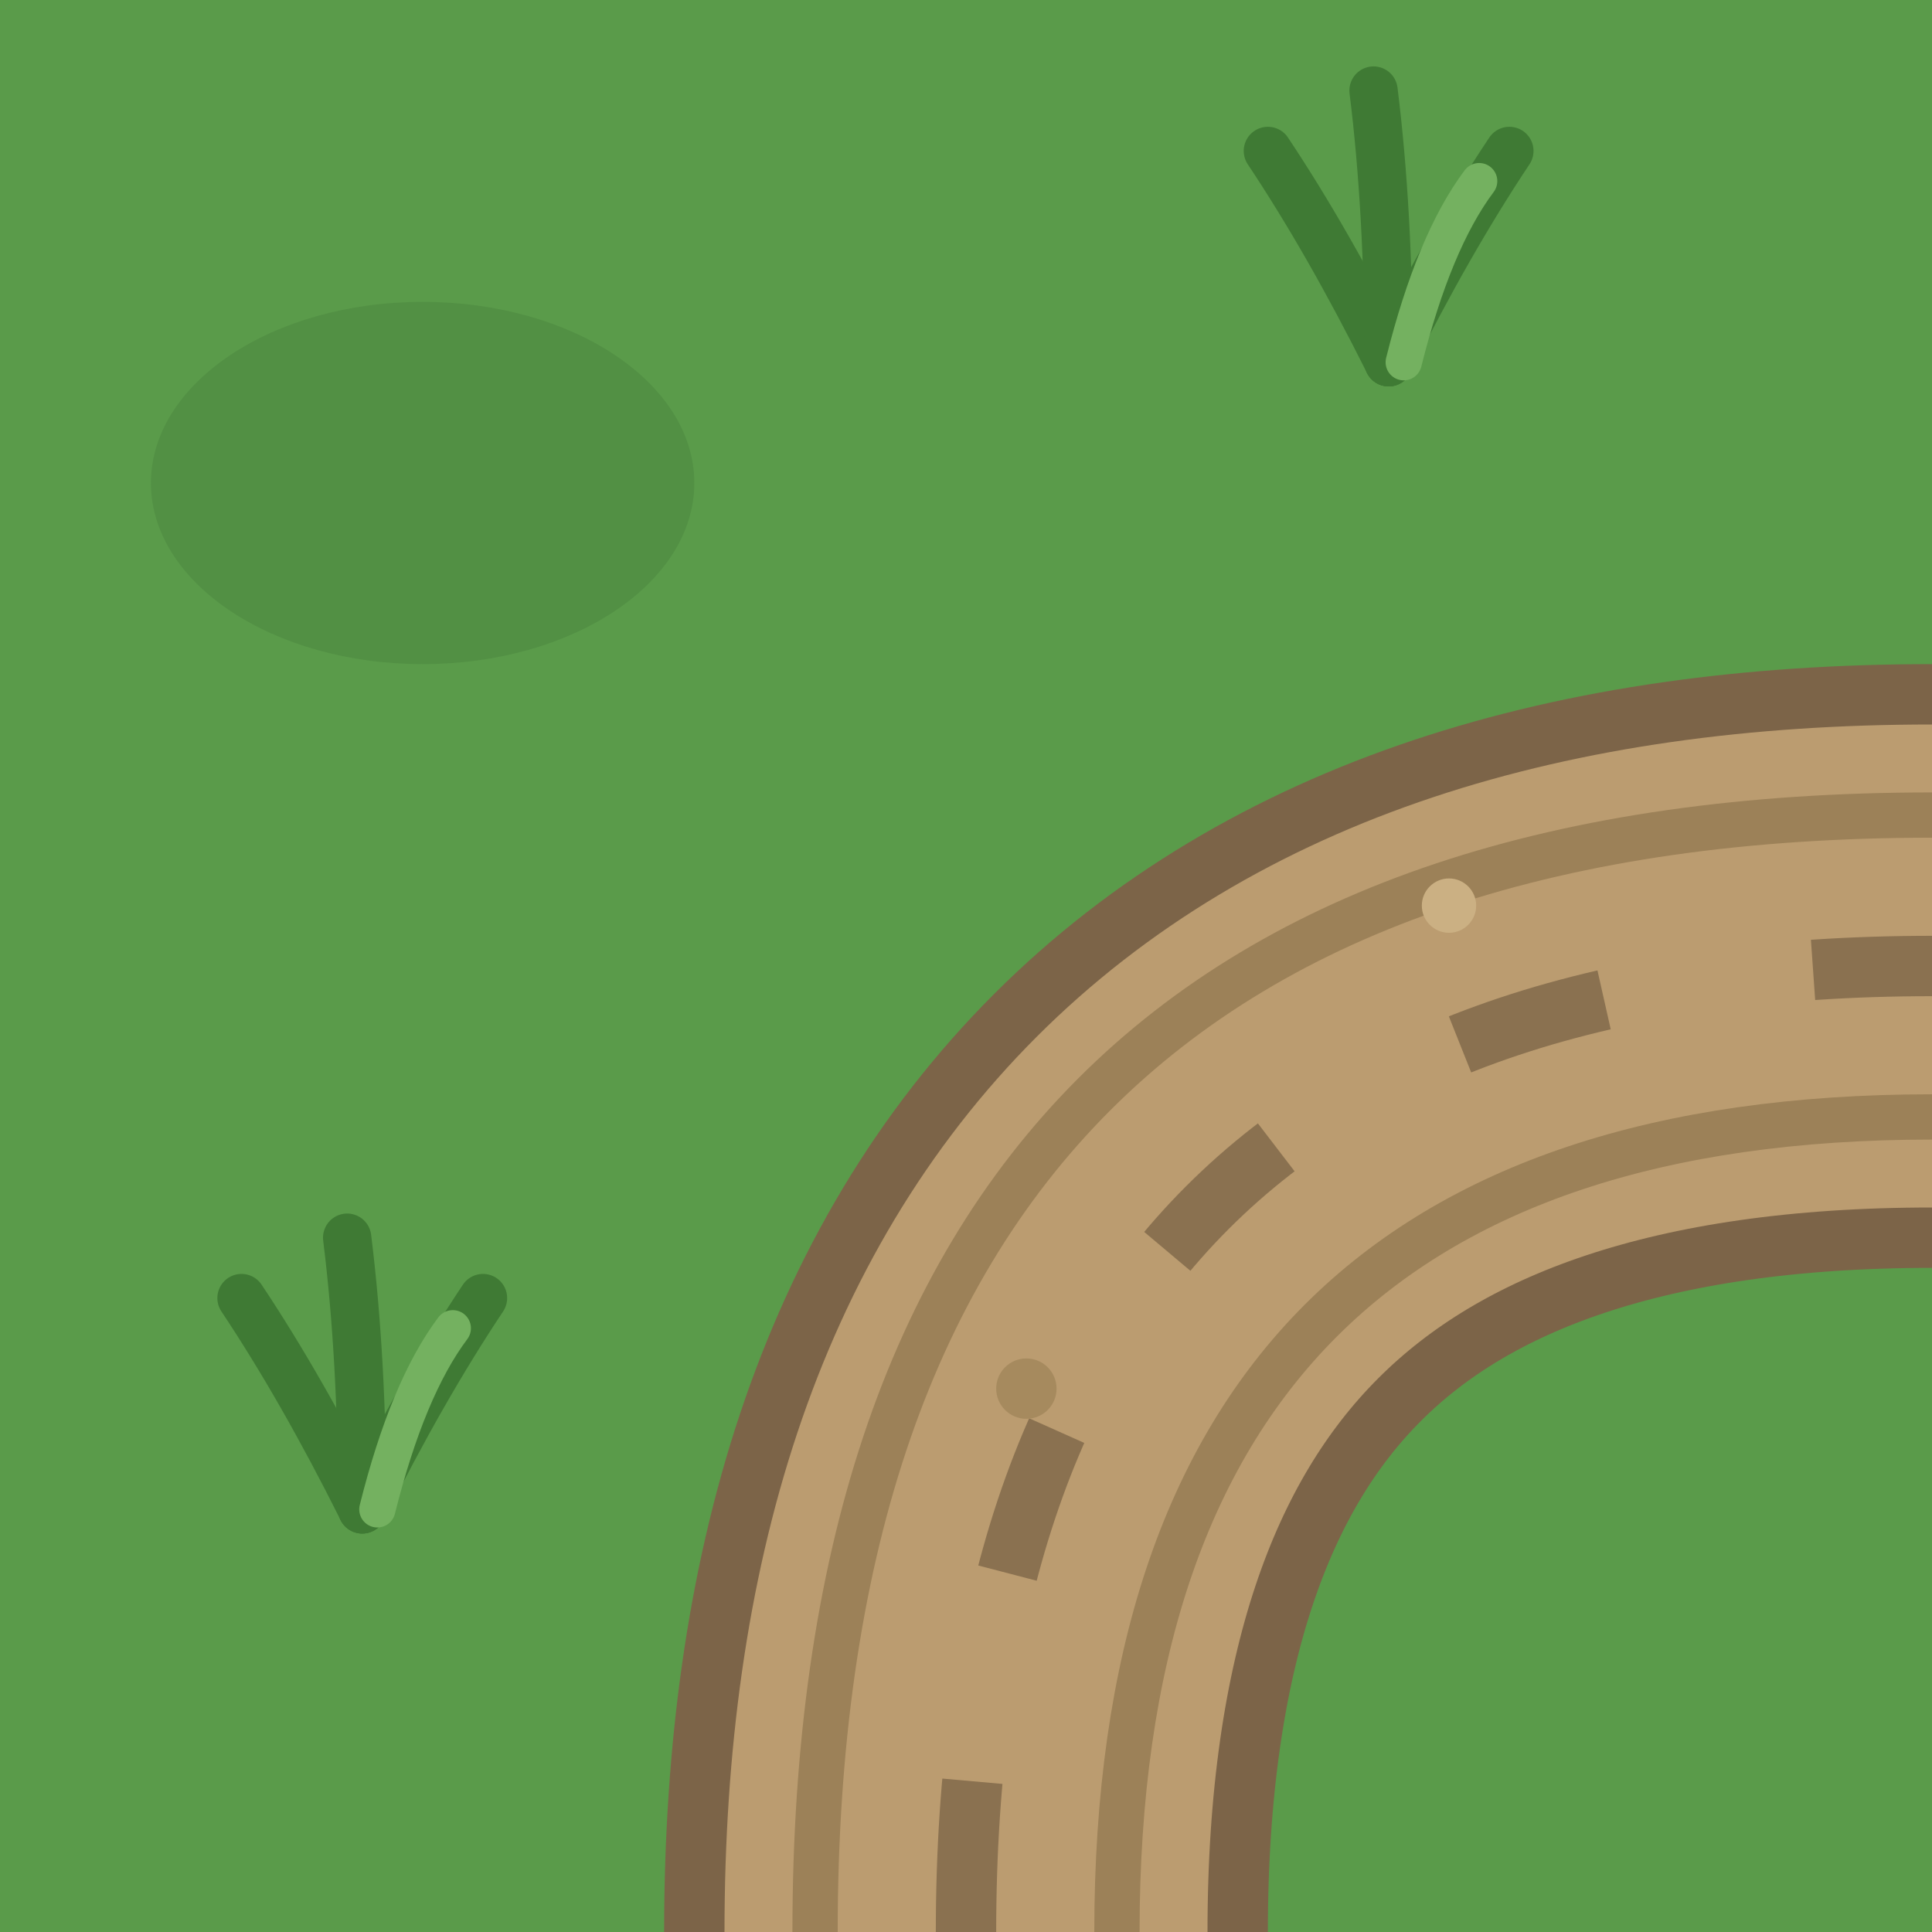
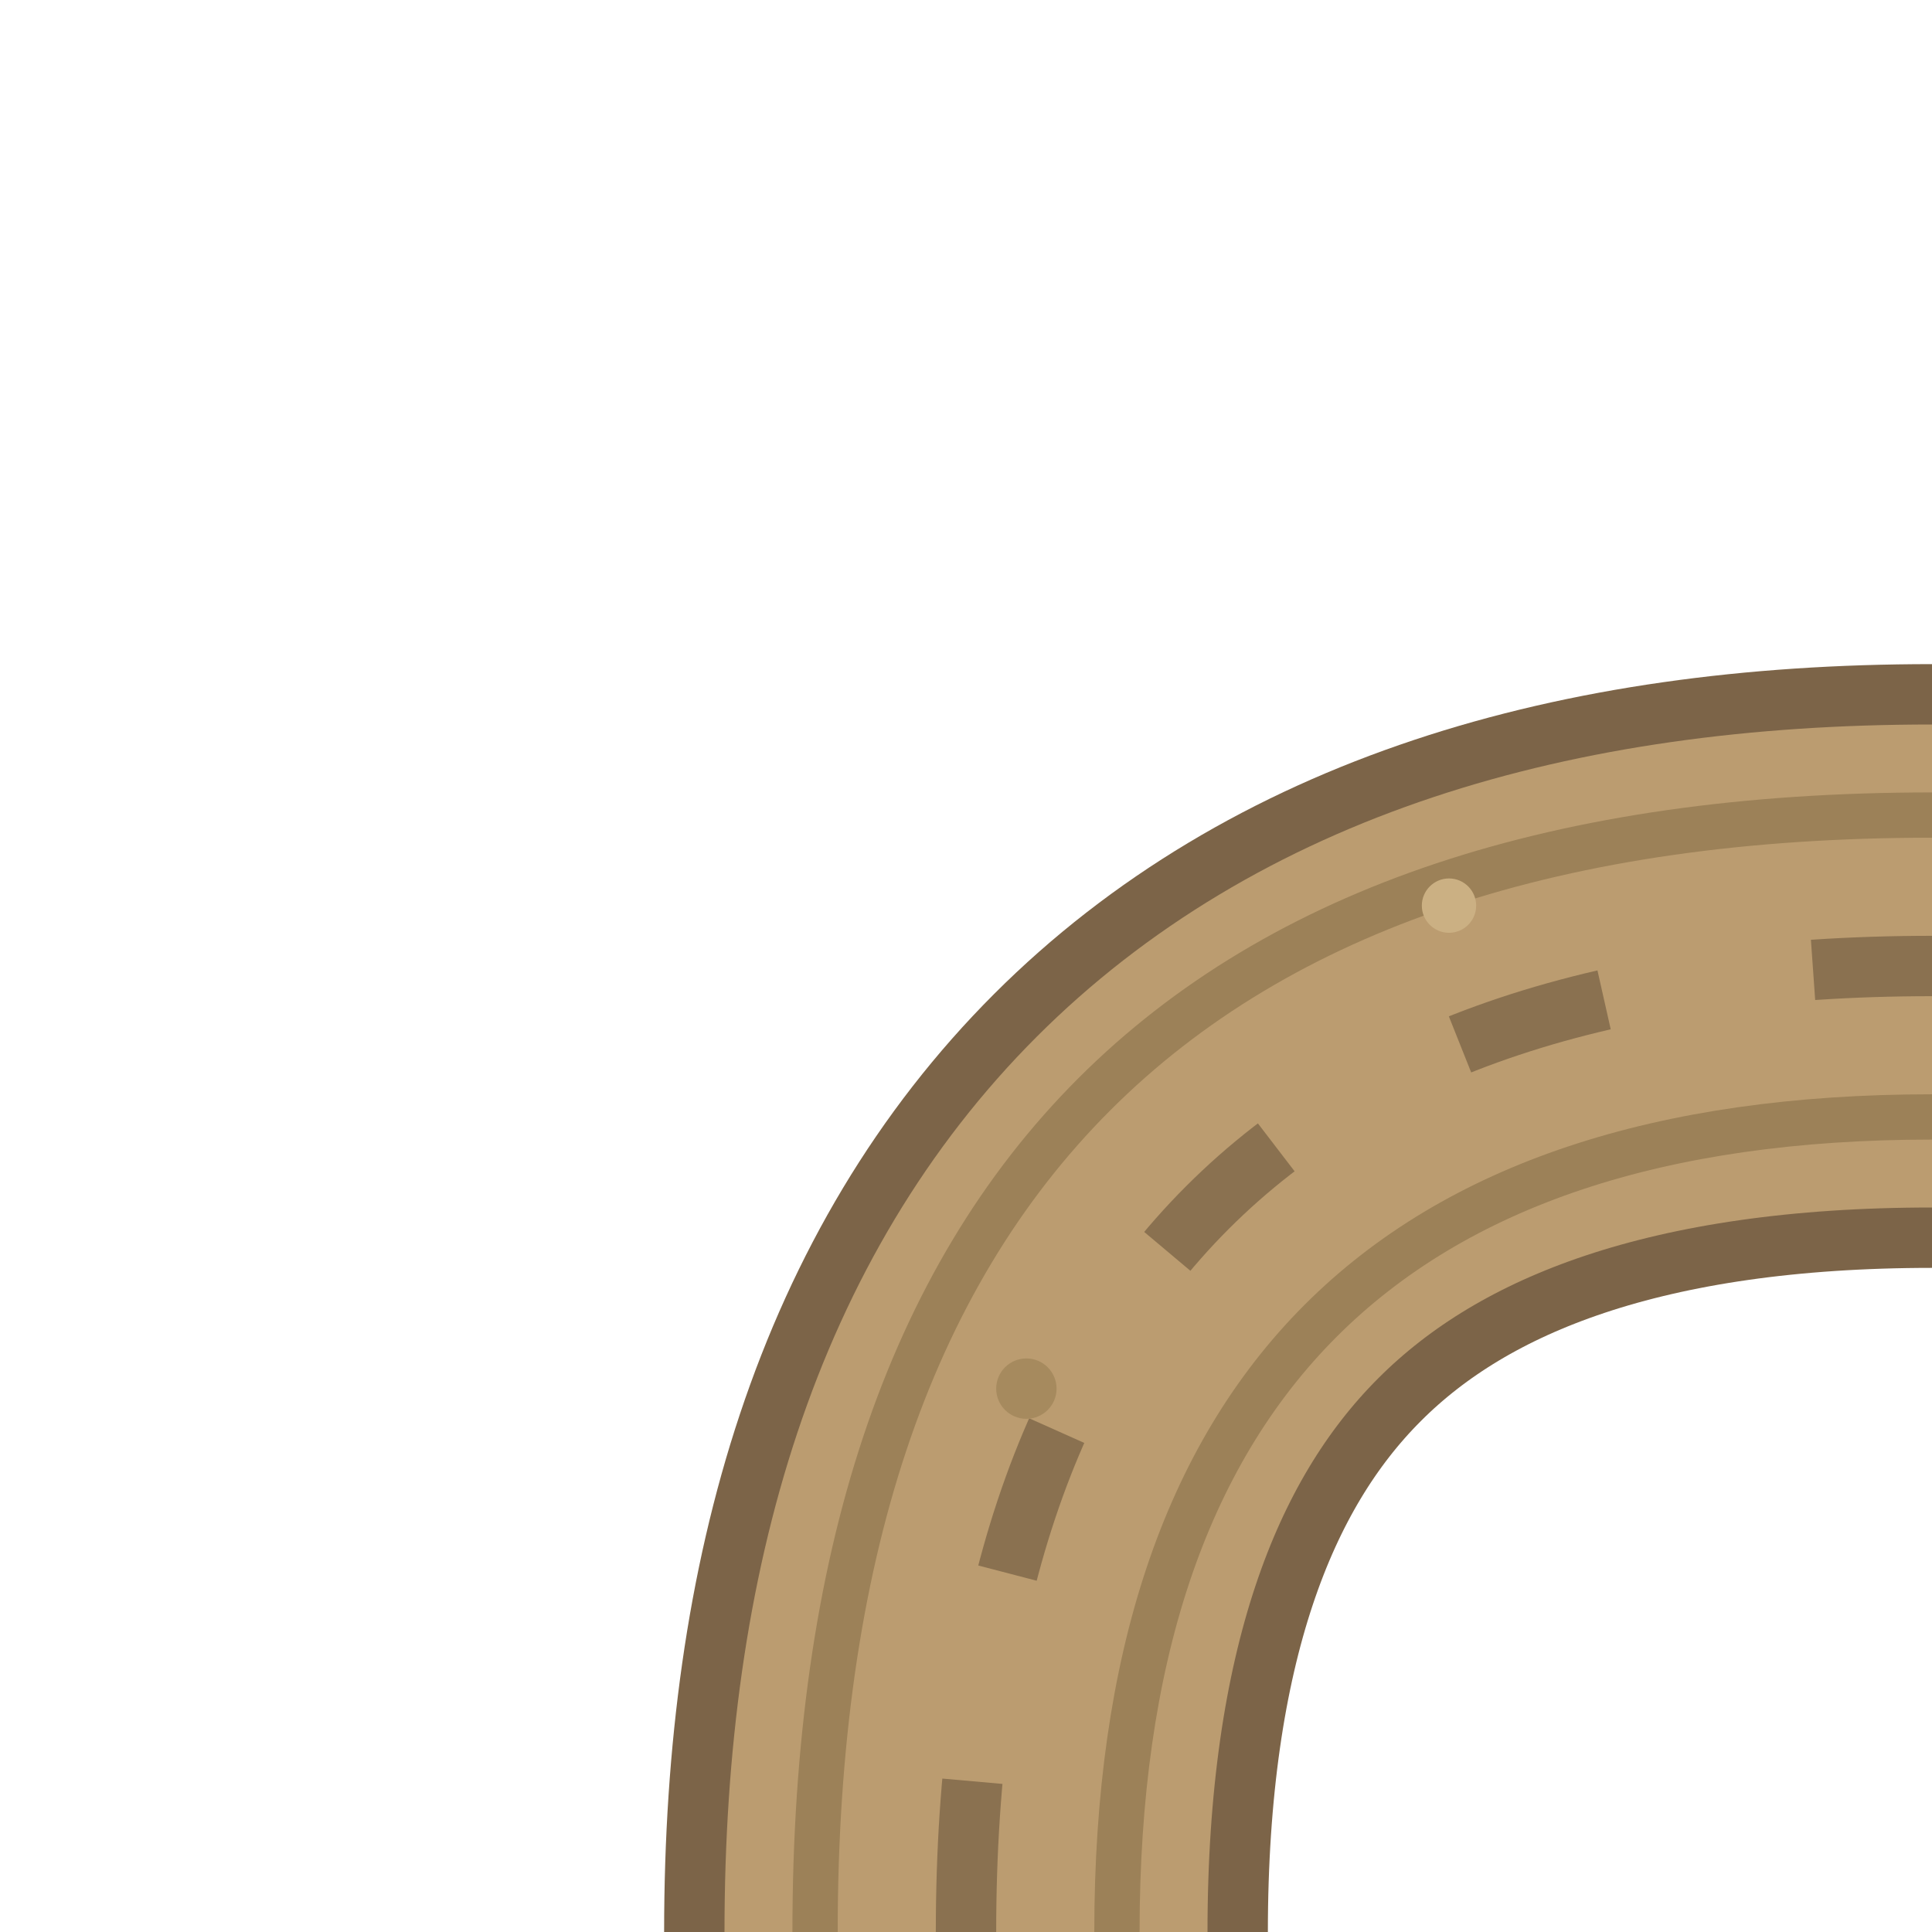
<svg xmlns="http://www.w3.org/2000/svg" viewBox="0 0 64 64">
-   <defs>
-     <g id="t" fill="none" stroke-linecap="round">
-       <path d="M0 0 Q-2 -4 -4 -7" stroke="#3f7a34" stroke-width="1.6" />
-       <path d="M0 0 Q0 -5 -0.5 -9" stroke="#3f7a34" stroke-width="1.6" />
-       <path d="M0 0 Q2 -4 4 -7" stroke="#3f7a34" stroke-width="1.6" />
-       <path d="M0.5 0 Q1.5 -4 3 -6" stroke="#74b160" stroke-width="1.2" />
-     </g>
-   </defs>
-   <rect width="64" height="64" fill="#5a9b4a" />
-   <ellipse cx="14" cy="16" rx="9" ry="6" fill="#529044" />
-   <use href="#t" transform="translate(12 50)" />
-   <use href="#t" transform="translate(46 12)" />
  <path d="M32 64 Q32 32 64 32" stroke="#7c6448" stroke-width="20" fill="none" />
  <path d="M32 64 Q32 32 64 32" stroke="#bb9c70" stroke-width="16" fill="none" />
  <g stroke="#9c8158" stroke-width="1.5" fill="none">
    <path d="M37 64 Q37 37 64 37" />
    <path d="M27 64 Q27 27 64 27" />
  </g>
  <path d="M32 64 Q32 32 64 32" stroke="#8a7150" stroke-width="2" stroke-dasharray="5 7" fill="none" />
  <circle cx="34" cy="46" r="1" fill="#a68a5e" />
  <circle cx="48" cy="30" r="0.9" fill="#cbb083" />
</svg>
